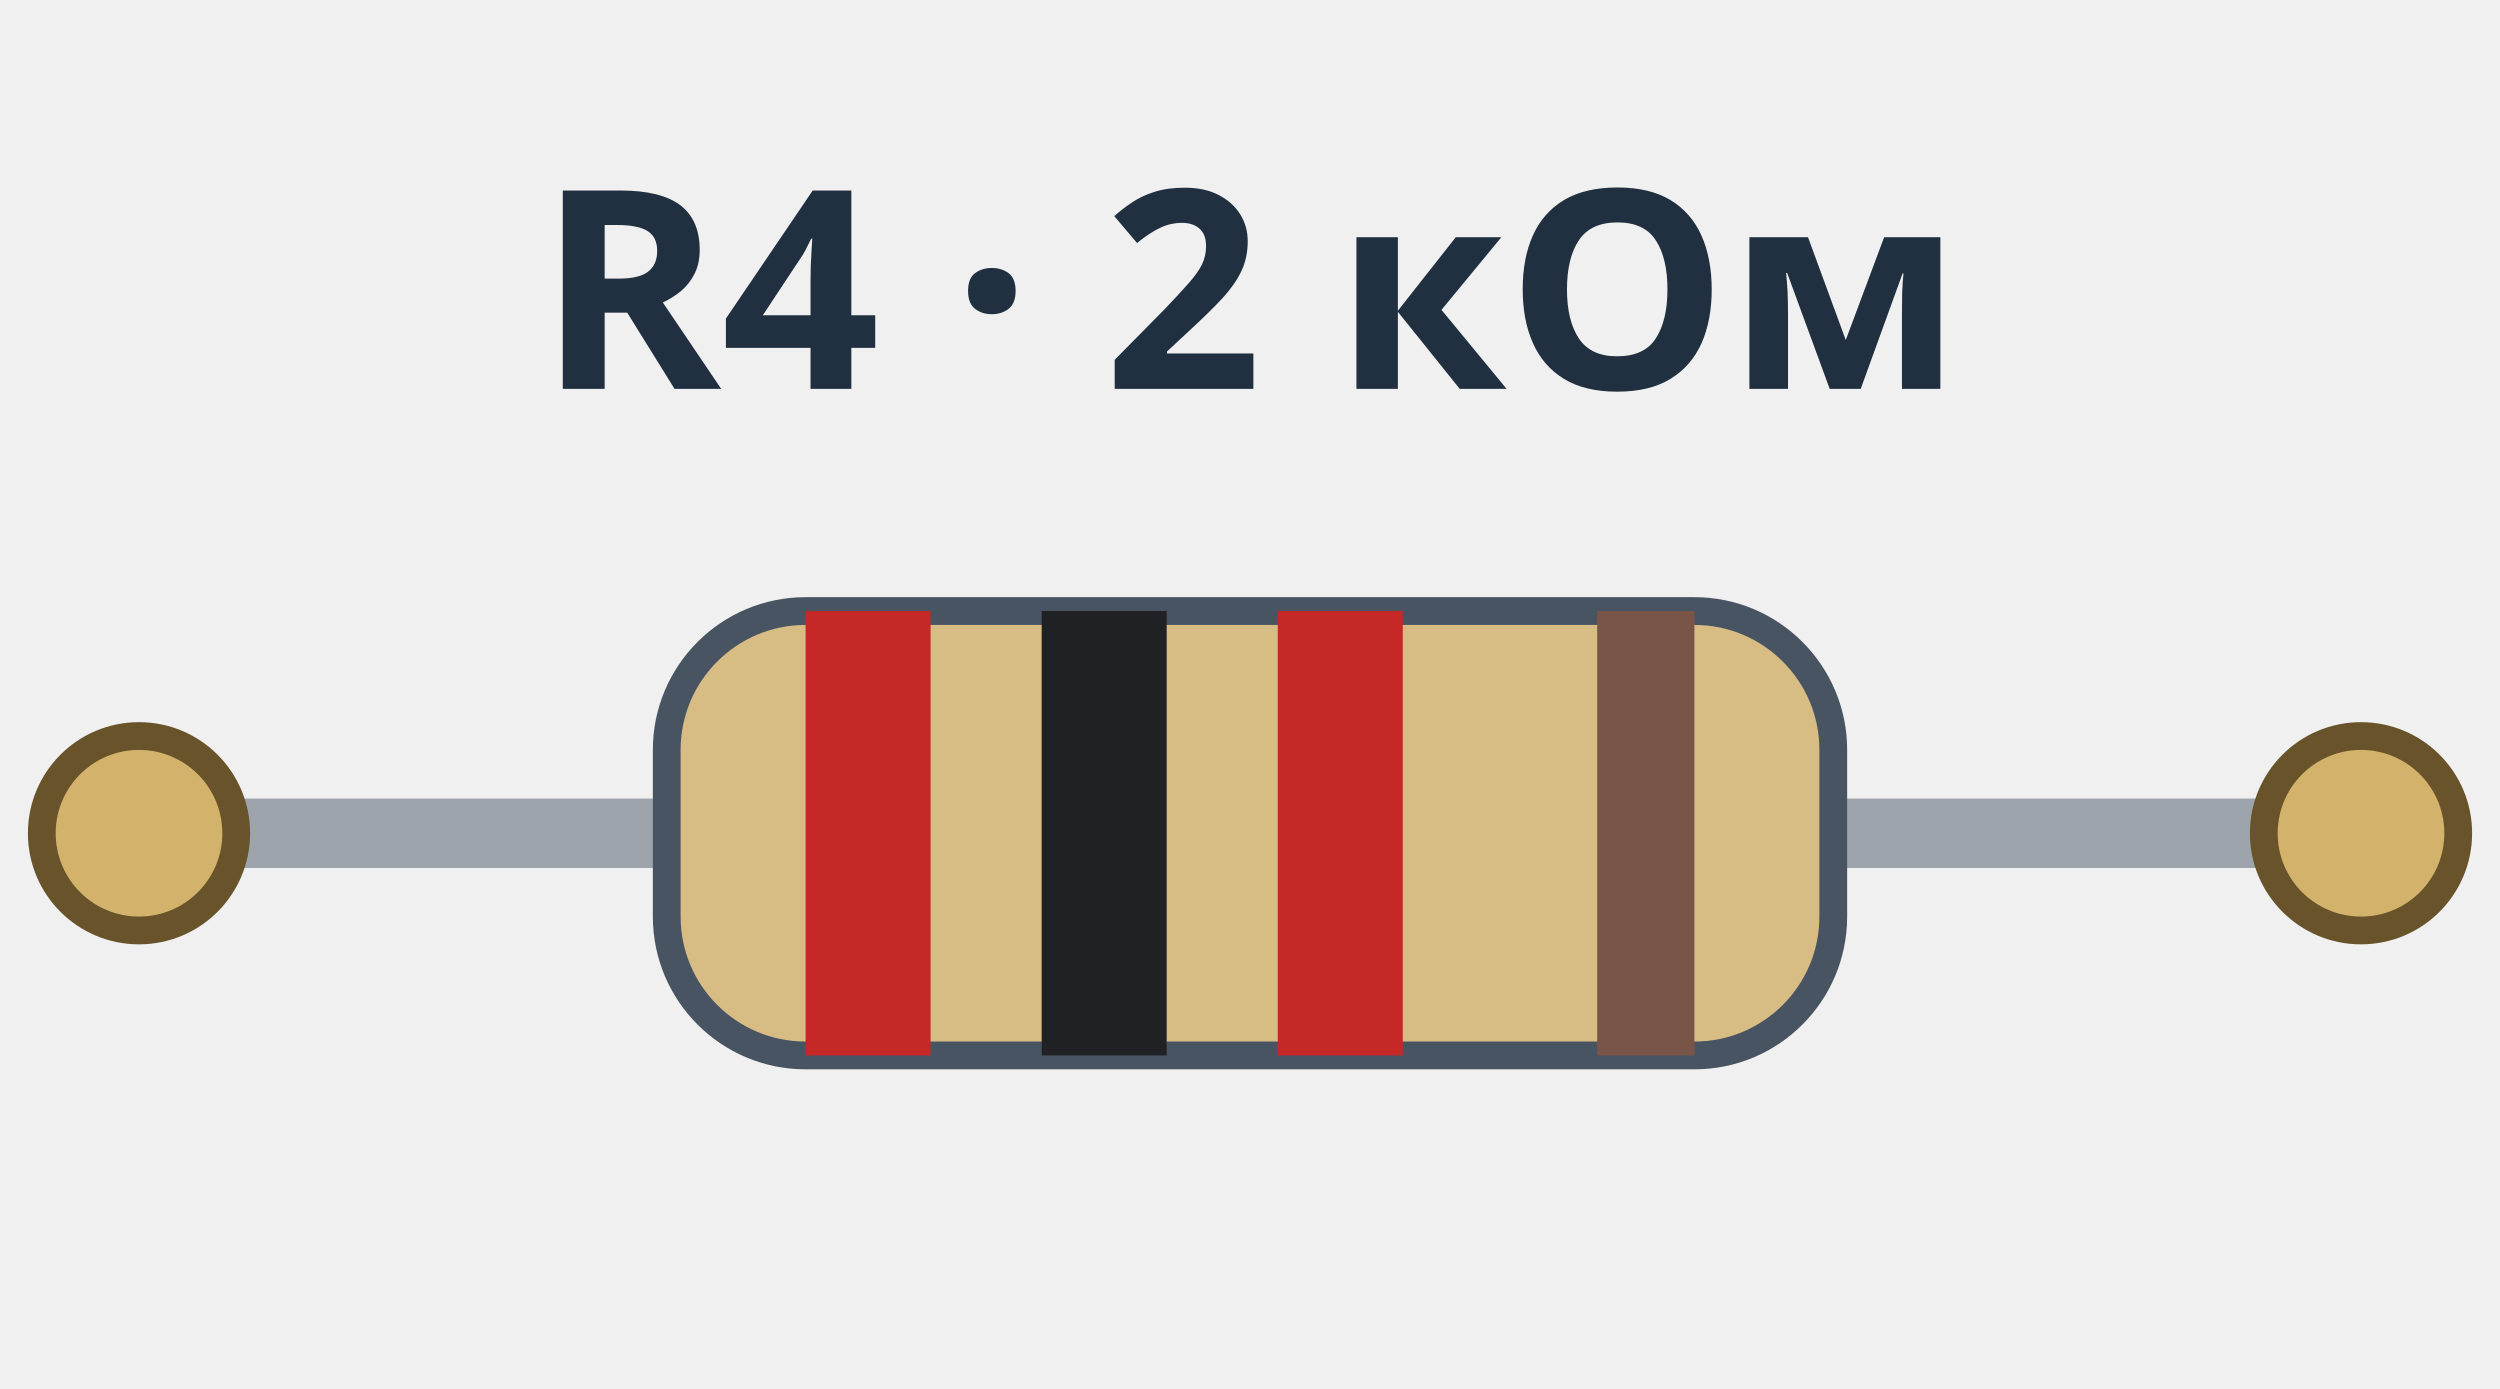
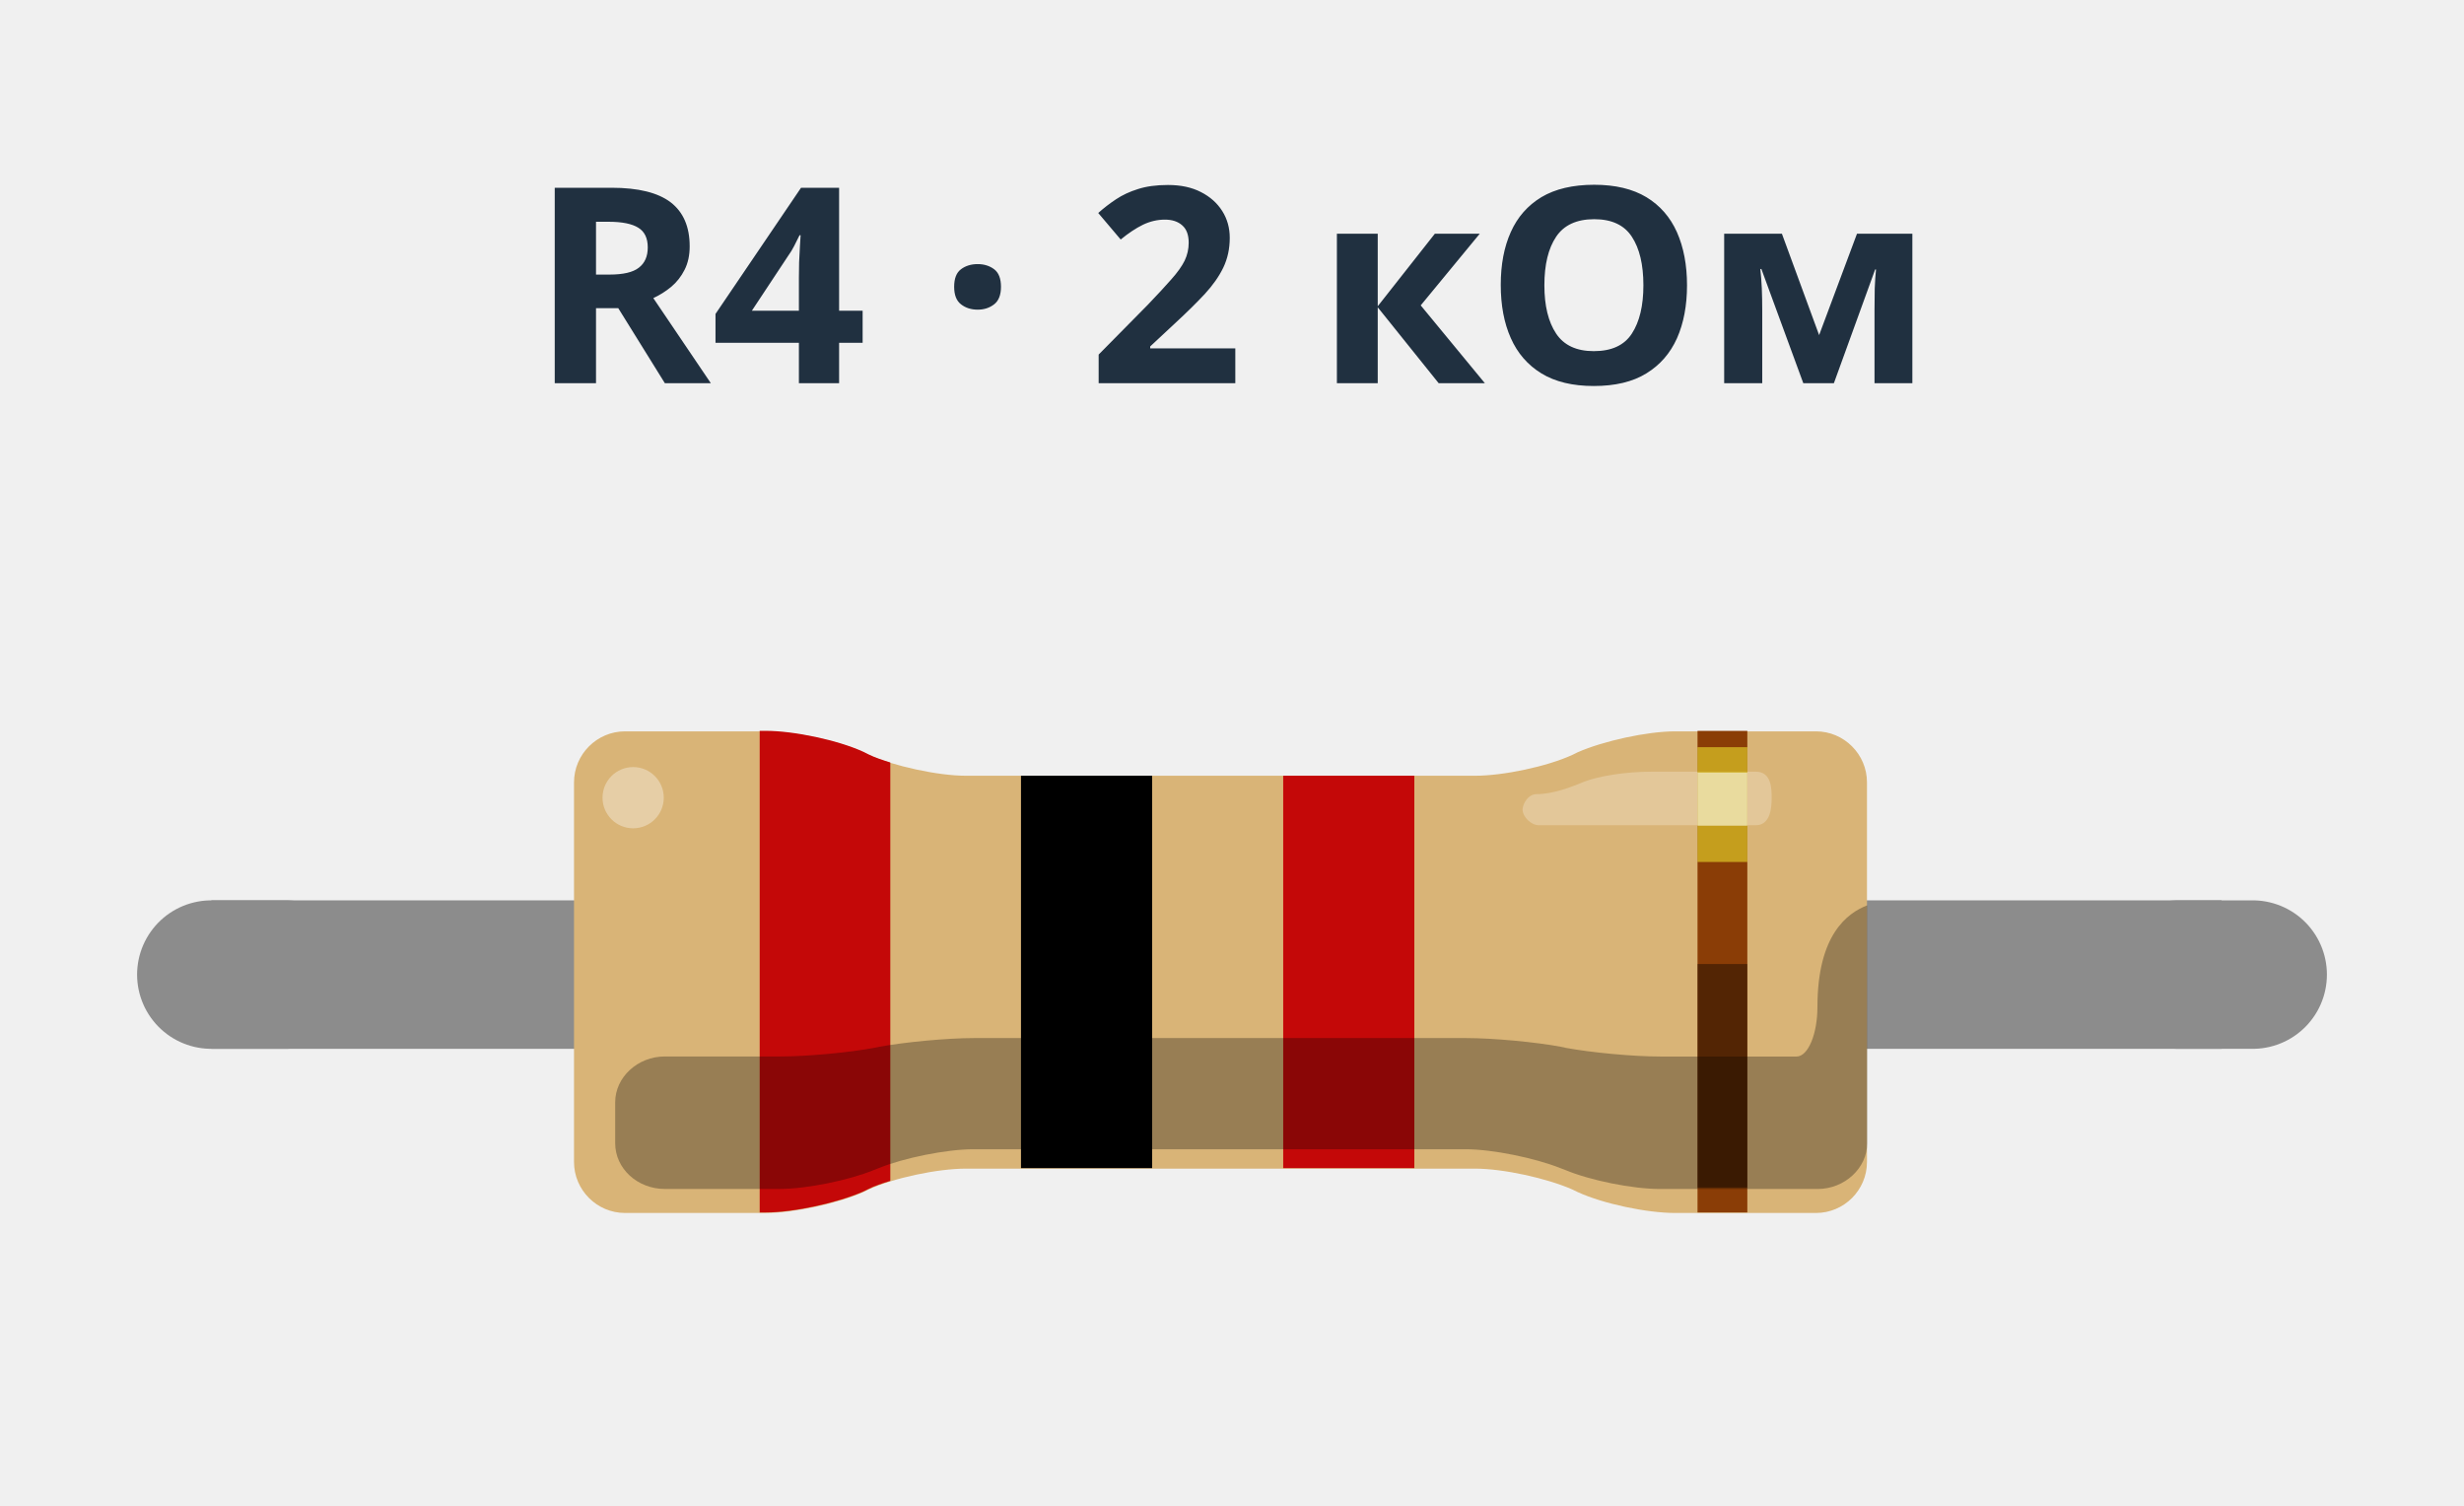
- <svg xmlns="http://www.w3.org/2000/svg" width="2in" height="1.111in" viewBox="0 0 180 100">
+ <svg xmlns="http://www.w3.org/2000/svg" width="2in" height="1.222in" viewBox="0 0 180 110">
  <g id="breadboard">
-     <text x="90" y="28" font-family="Noto Sans,Arial,sans-serif" font-size="20" fill="#203040" text-anchor="middle" font-weight="bold">R4 · 2 кОм</text>
-     <path d="M10 60 H170" stroke="#9da4ac" stroke-width="5" />
-     <rect x="48" y="44" width="84" height="32" rx="10" fill="#d7bc83" stroke="#495463" stroke-width="2" />
-     <rect x="59" y="45" width="7" height="30" rx="0" fill="#c62828" stroke="#c62828" stroke-width="2" />
-     <rect x="76" y="45" width="7" height="30" rx="0" fill="#202124" stroke="#202124" stroke-width="2" />
-     <rect x="93" y="45" width="7" height="30" rx="0" fill="#c62828" stroke="#c62828" stroke-width="2" />
-     <rect x="116" y="45" width="5" height="30" rx="0" fill="#795548" stroke="#795548" stroke-width="2" />
-     <circle id="connector0pin" cx="10" cy="60" r="7" fill="#d3b36c" stroke="#68532b" stroke-width="2" />
-     <rect id="connector0terminal" x="9.5" y="59.5" width="1" height="1" fill="none" stroke="none" />
-     <circle id="connector1pin" cx="170" cy="60" r="7" fill="#d3b36c" stroke="#68532b" stroke-width="2" />
-     <rect id="connector1terminal" x="169.5" y="59.5" width="1" height="1" fill="none" stroke="none" />
+     <text x="90.0" y="28" font-family="Noto Sans,Arial,sans-serif" font-size="20" fill="#203040" text-anchor="middle" font-weight="bold">R4 · 2 кОм</text>
+     <g transform="matrix(3.728126,0,0,3.728126,10,52.39995)">
+       <rect id="lib_connector0pin" x="0.5" y="3.59" fill="none" width="1" height="1" transform="matrix(1,0,0,1,0,0)" />
+       <rect id="lib_connector1pin" x="41.417" y="3.59" fill="none" width="1" height="1" transform="matrix(1,0,0,1,0,0)" />
+       <line id="lib_connector0leg" stroke-linecap="round" x1="1.455" y1="5.045" x2="2.91" y2="5.045" stroke="#8C8C8C" fill="none" stroke-width="2.91" transform="matrix(1,0,0,1,0,0)" />
+       <line id="lib_connector1leg" stroke-linecap="round" x1="41.462" y1="5.045" x2="40.007" y2="5.045" stroke="#8C8C8C" fill="none" stroke-width="2.91" transform="matrix(1,0,0,1,0,0)" />
+       <path fill="none" stroke="#8C8C8C" stroke-width="2.91" d="M1.455,5.045l39.398,0" transform="matrix(1,0,0,1,0,0)" />
+       <path id="lib_body" fill="#D9B477" d="M14.233,0.688c-0.5-0.23-1.36-0.41-1.91-0.41h-2.76c-0.55,0-1,0.45-1,1v7.439c0,0.551,0.45,1,1,1   h2.76c0.55,0,1.41-0.189,1.91-0.41l0.1-0.049c0.5-0.23,1.36-0.41,1.91-0.41h9.98c0.551,0,1.409,0.189,1.909,0.41l0.101,0.049   c0.5,0.23,1.358,0.41,1.91,0.41h2.76c0.552,0,1-0.449,1-1V1.278c0-0.55-0.448-1-1-1h-2.76c-0.552,0-1.41,0.19-1.91,0.41   l-0.101,0.05c-0.5,0.23-1.358,0.41-1.909,0.41h-9.98c-0.55,0-1.41-0.19-1.91-0.41L14.233,0.688z" transform="matrix(1,0,0,1,0,0)" />
+       <rect id="lib_gold_band" x="30.582" y="0.269" fill="#8A3D06" width="0.976" height="9.438" transform="matrix(1,0,0,1,0,0)" style="" />
+       <rect id="lib_band_rd_multiplier" fill="#C40808" x="22.462" y="1.148" width="2.57" height="7.69" transform="matrix(1,0,0,1,0,0)" style="" />
+       <rect id="lib_band_2_nd" fill="#000000" x="17.323" y="1.148" width="2.57" height="7.69" transform="matrix(1,0,0,1,0,0)" style="" />
+       <path id="lib_band_1_st" fill="#C40808" d="M14.762,0.888c-0.16-0.05-0.31-0.1-0.43-0.16l-0.1-0.05c-0.5-0.229-1.36-0.41-1.91-0.41   h-0.12v9.439h0.12c0.55,0,1.41-0.189,1.91-0.41l0.1-0.049c0.12-0.062,0.27-0.111,0.43-0.16V0.888z" transform="matrix(1,0,0,1,0,0)" style="" />
+       <path id="lib_Shadow" opacity="0.3" d="M32.932,5.68L32.932,5.68c0,0.527-0.181,0.971-0.41,0.971h-2.67   c-0.528,0-1.358-0.078-1.851-0.17L27.9,6.459c-0.479-0.09-1.318-0.17-1.852-0.17H16.4c-0.53,0-1.36,0.08-1.85,0.17l-0.1,0.021   c-0.48,0.091-1.31,0.17-1.85,0.17h-0.44h-1.39h-0.43c-0.53,0-0.97,0.408-0.97,0.896v0.343V8.11v0.24c0,0.5,0.44,0.896,0.97,0.896   h2.25c0.53,0,1.36-0.17,1.85-0.371l0.1-0.039c0.48-0.196,1.32-0.368,1.85-0.368h9.648c0.527,0,1.357,0.172,1.853,0.369l0.103,0.039   c0.479,0.201,1.312,0.371,1.852,0.371h3.09c0.529,0,0.971-0.41,0.971-0.896V7.6V6.249V3.688C33.522,3.838,32.932,4.258,32.932,5.68   z" transform="matrix(1,0,0,1,0,0)" />
+       <rect id="lib_ShadowExtra" x="30.582" y="4.838" opacity="0.4" width="0.976" height="4.379" transform="matrix(1,0,0,1,0,0)" />
+       <path id="lib_ReflexRight" opacity="0.25" fill="#FFFFFF" d="M27.432,1.508c0.319,0,0.682-0.14,0.92-0.24   c0.28-0.11,0.801-0.2,1.342-0.2h2.029c0.312,0,0.312,0.34,0.312,0.52c0,0.18-0.021,0.53-0.312,0.53h-4.25   c-0.149,0-0.32-0.16-0.32-0.311C27.162,1.688,27.262,1.508,27.432,1.508z" transform="matrix(1,0,0,1,0,0)" />
+       <circle id="lib_ReflexLeft" opacity="0.35" fill="#FFFFFF" cx="9.722" cy="1.578" r="0.6" transform="matrix(1,0,0,1,0,0)" />
+       <rect id="lib_Reflex_gold" x="30.582" y="0.588" opacity="0.5" fill="#FFFF33" width="0.976" height="2.25" transform="matrix(1,0,0,1,0,0)" />
+       <rect id="lib_Reflex_extra" x="30.582" y="1.088" opacity="0.5" fill="#FFFFFF" width="0.976" height="1.04" transform="matrix(1,0,0,1,0,0)" />
+       <use href="#lock" faction="lock" id="lib_lock1" transform="matrix(1,0,0,1,25.001,0.806)" />
+       <use href="#lock" faction="lock" id="lib_lock2" transform="matrix(1,0,0,1,3.5,-2)" />
+     </g>
+     <rect id="connector0pin" x="7.728" y="61.648" width="12" height="12" fill="none" stroke="none" />
+     <rect id="connector0terminal" x="13.228" y="67.148" width="1" height="1" fill="none" stroke="none" />
+     <rect id="connector1pin" x="160.272" y="61.648" width="12" height="12" fill="none" stroke="none" />
+     <rect id="connector1terminal" x="165.772" y="67.148" width="1" height="1" fill="none" stroke="none" />
  </g>
</svg>
